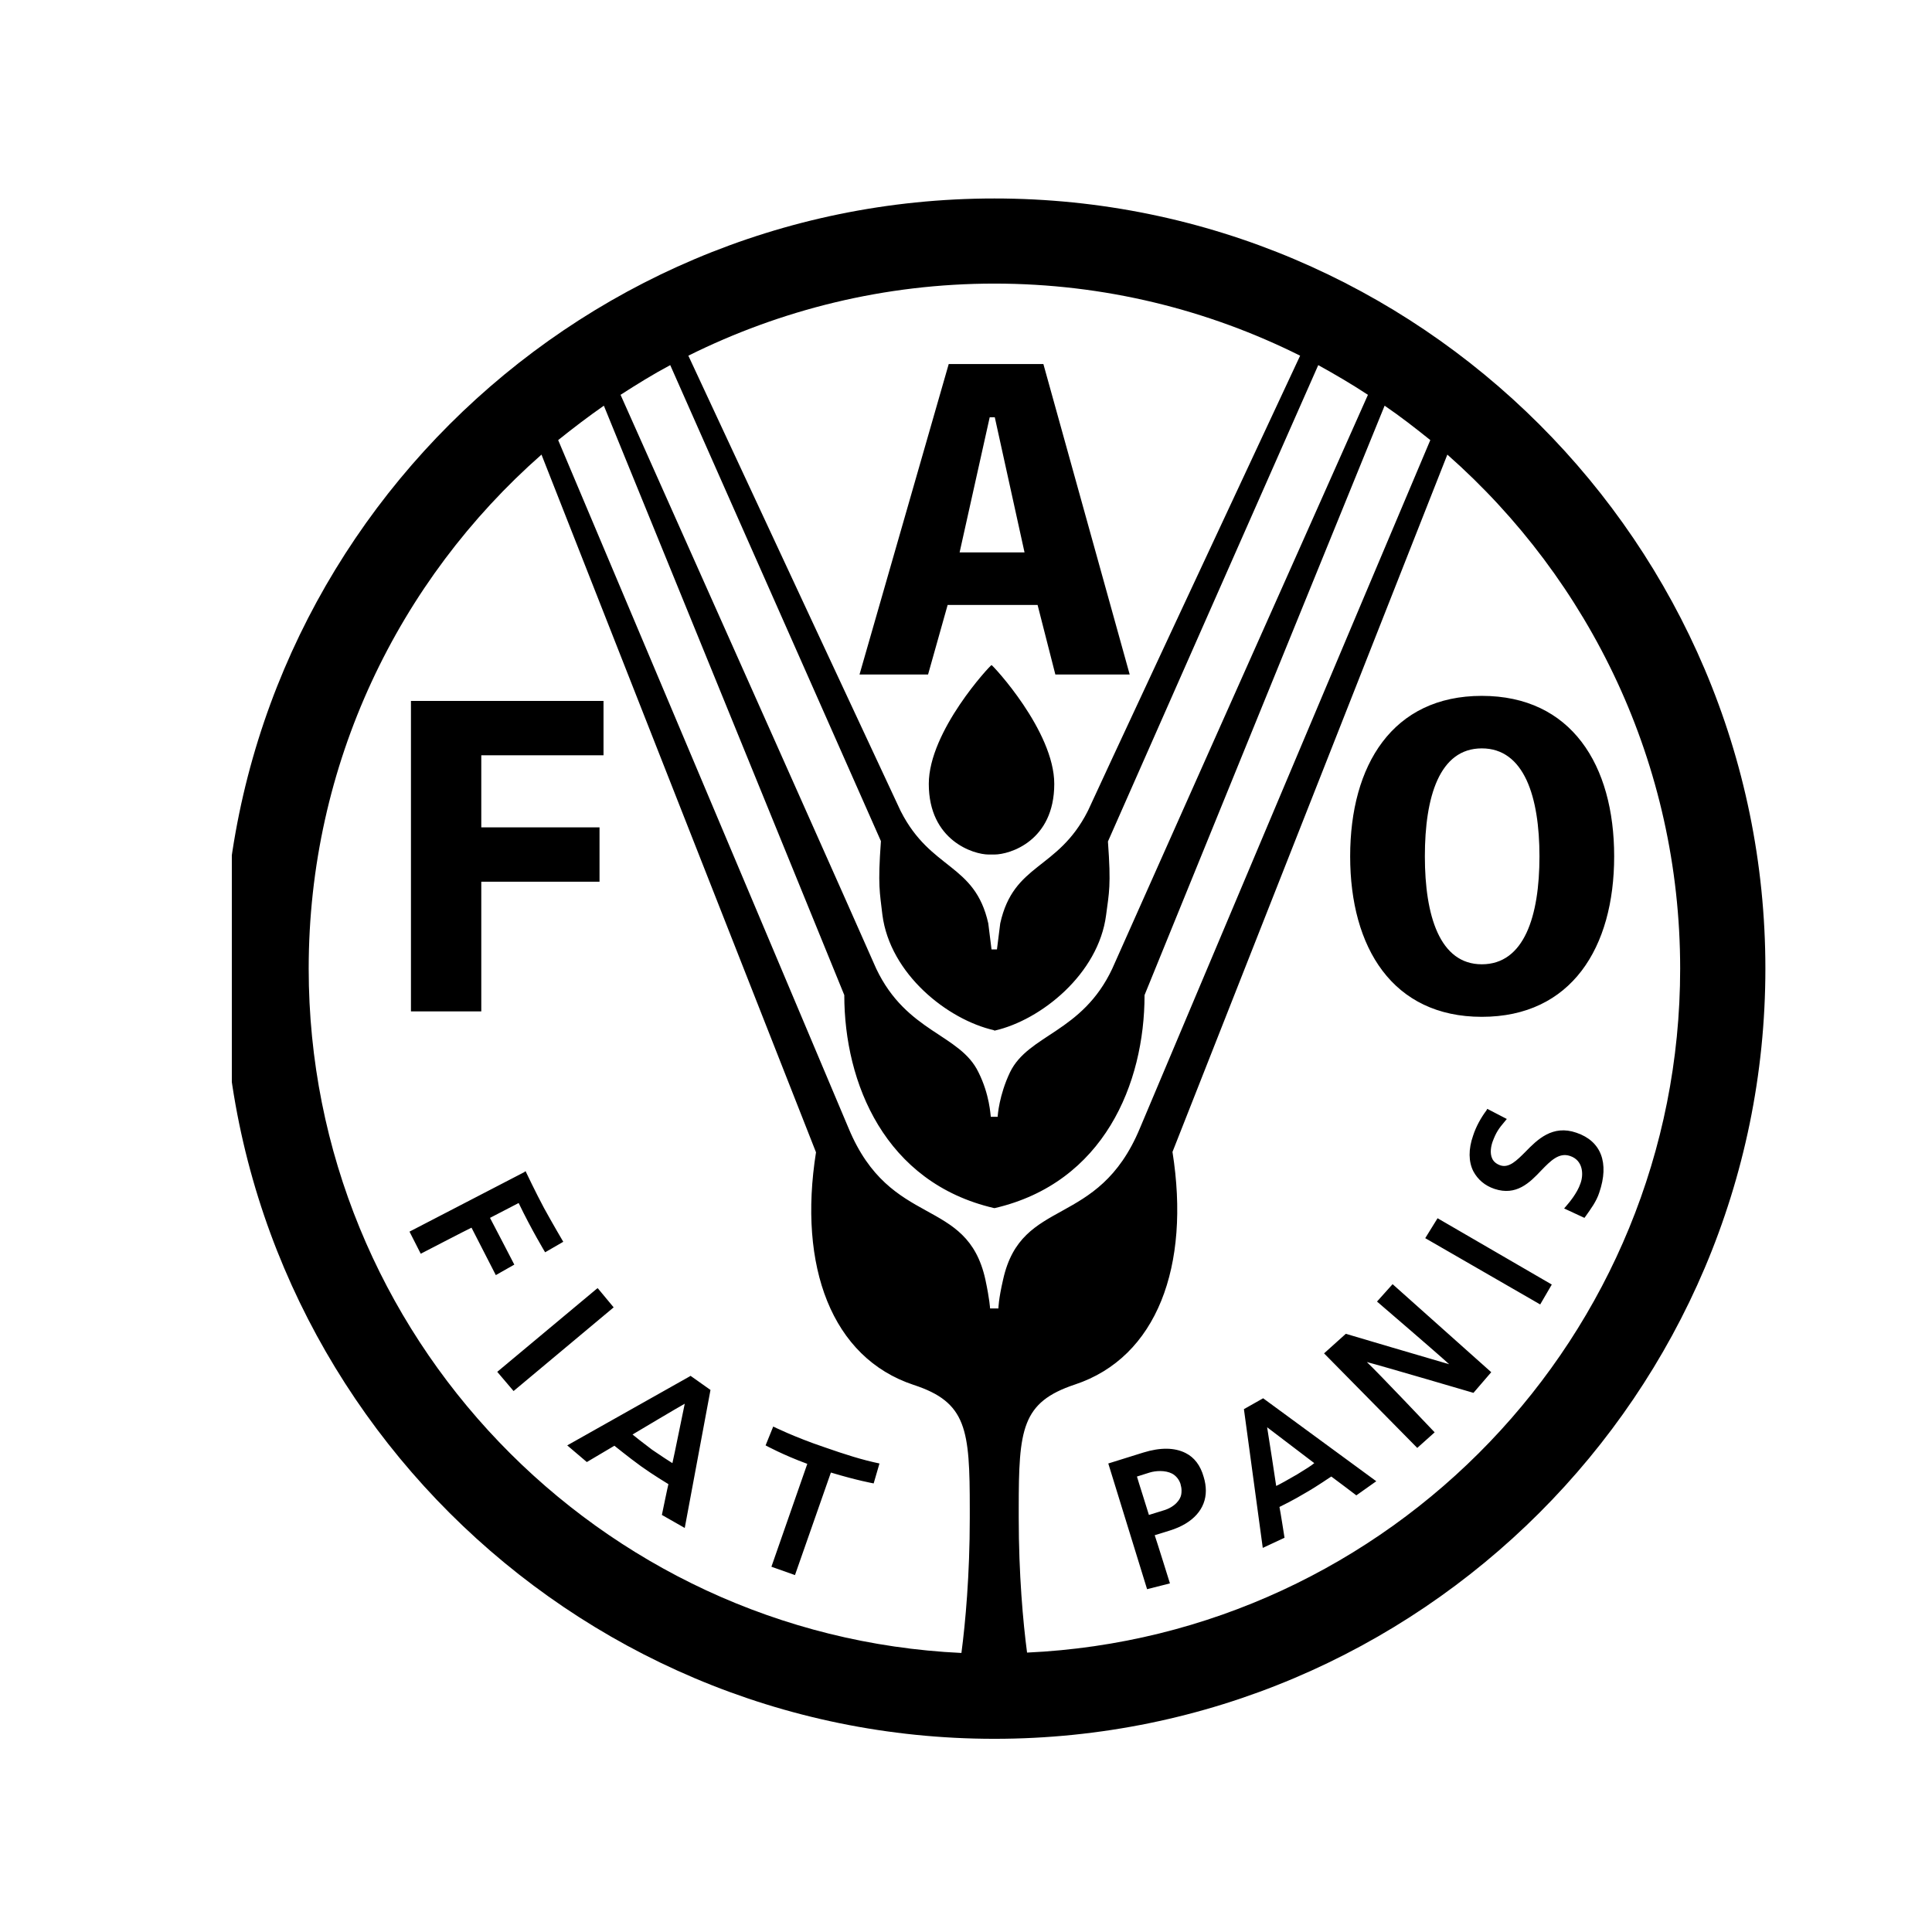
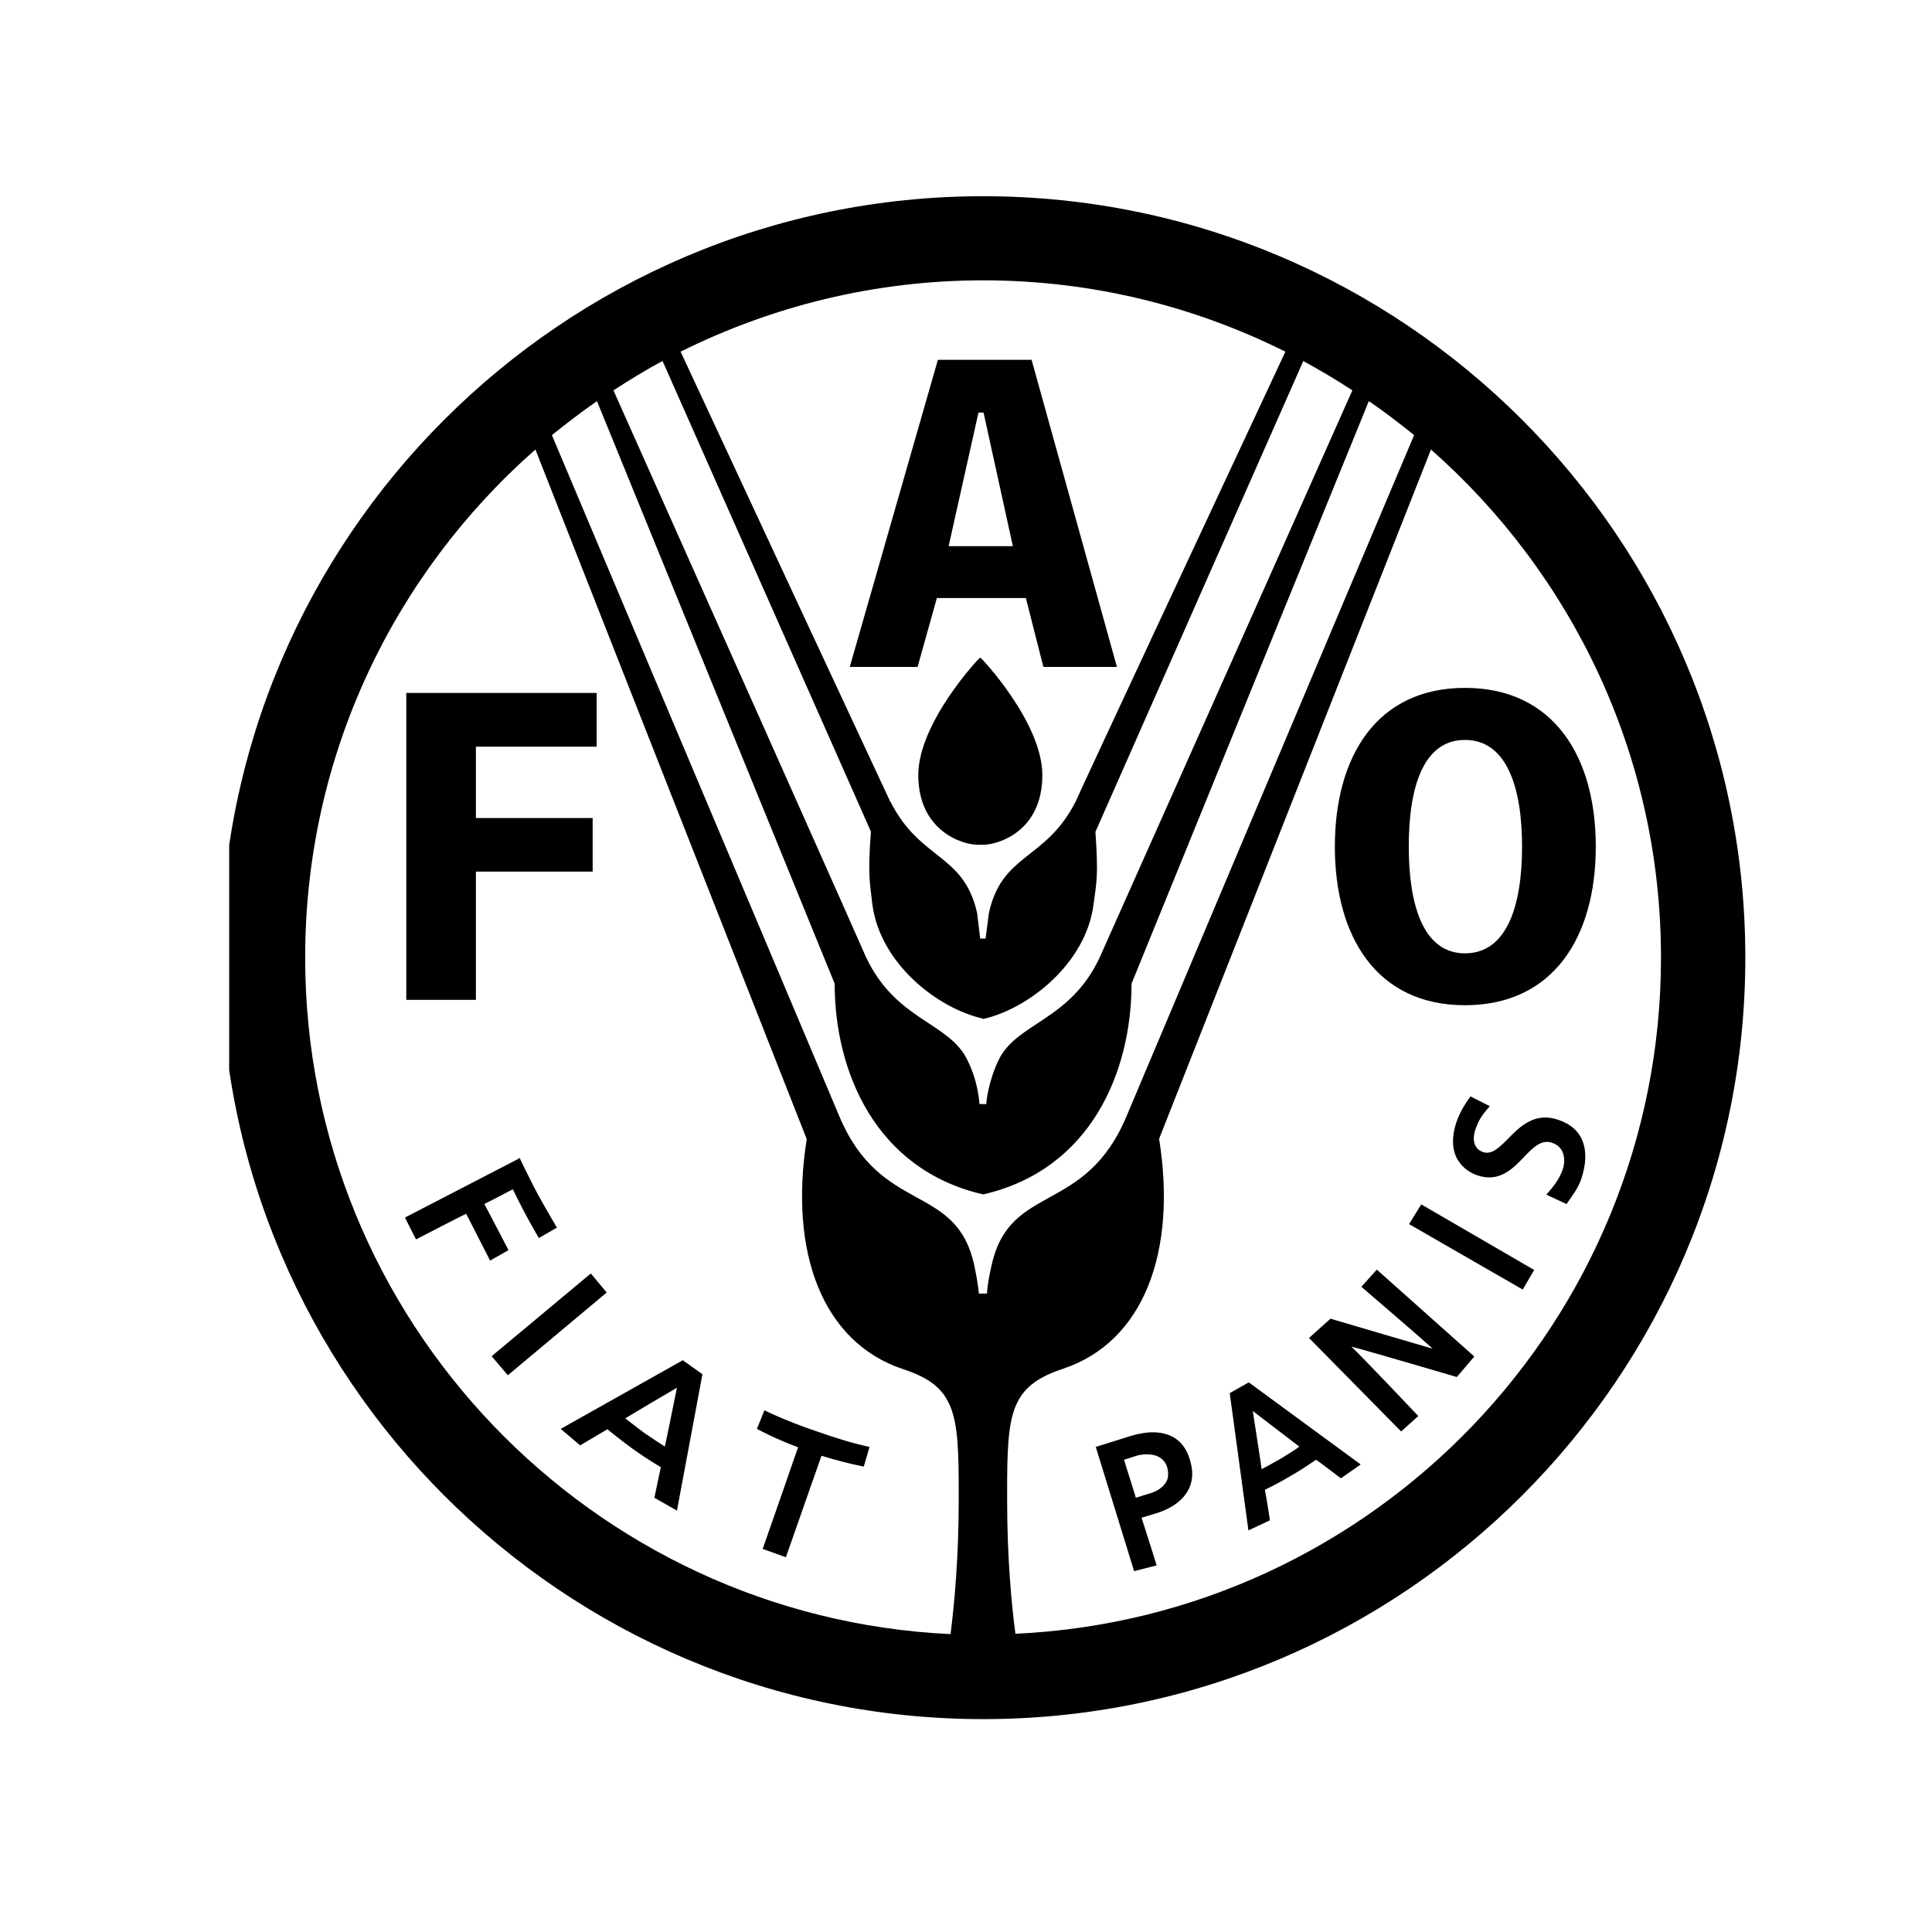
- <svg xmlns="http://www.w3.org/2000/svg" width="512" zoomAndPan="magnify" viewBox="0 0 384 384" height="512" preserveAspectRatio="xMidYMid meet" version="1.0">
+ <svg xmlns="http://www.w3.org/2000/svg" width="58" zoomAndPan="magnify" viewBox="0 0 43.5 43.5" height="58" preserveAspectRatio="xMidYMid meet" version="1.0">
  <defs>
-     <clipPath id="f953b49178">
-       <path d="M 46.078 39 L 351 39 L 351 345.898 L 46.078 345.898 Z M 46.078 39 " clip-rule="nonzero" />
+     <clipPath id="06668df334">
+       <path d="M 5.16 4.367 L 39.309 4.367 L 39.309 38.738 L 5.16 38.738 Z M 5.16 4.367 " clip-rule="nonzero" />
    </clipPath>
  </defs>
-   <g clip-path="url(#f953b49178)">
-     <path fill="#000000" d="M 197.648 345.602 C 113.176 345.602 44.418 276.91 44.418 192.523 C 44.418 108.137 113.176 39.449 197.648 39.449 C 282.121 39.449 350.883 108.137 350.883 192.523 C 350.883 276.91 282.121 345.602 197.648 345.602 Z M 197.074 132.188 C 197.289 132.188 209.543 145.293 209.543 155.805 C 209.543 167.18 200.676 169.844 197.648 169.844 C 197.504 169.844 197.289 169.844 197.145 169.844 L 197 169.844 C 196.785 169.844 196.641 169.844 196.496 169.844 C 193.543 169.844 184.605 167.109 184.605 155.805 C 184.605 145.293 196.855 132.188 197.074 132.188 Z M 81.68 201.02 L 95.66 201.02 L 95.66 175.246 L 119.16 175.246 L 119.16 164.445 L 95.66 164.445 L 95.66 150.117 L 119.953 150.117 L 119.953 139.316 L 81.68 139.316 Z M 209.758 134.059 L 224.535 134.059 L 207.379 72.352 L 188.566 72.352 L 170.836 134.059 L 184.461 134.059 L 188.352 120.234 L 206.227 120.234 Z M 203.633 109.793 L 190.73 109.793 L 196.711 82.938 L 197.723 82.938 Z M 268.355 170.203 C 268.355 188.348 276.789 202.102 294.52 202.102 C 312.324 202.102 320.828 188.348 320.828 170.203 C 320.828 152.059 312.324 138.309 294.52 138.309 C 276.789 138.309 268.355 152.059 268.355 170.203 Z M 283.203 170.203 C 283.203 158.395 286.086 148.746 294.52 148.746 C 302.953 148.746 305.98 158.395 305.98 170.203 C 305.98 182.086 302.953 191.66 294.52 191.66 C 286.16 191.66 283.203 182.012 283.203 170.203 Z M 191.09 328.539 C 191.883 322.562 192.75 312.984 192.75 301.754 C 192.75 298.656 192.75 300.746 192.75 299.879 C 192.75 284.113 192.172 278.711 181.578 275.254 C 165.289 269.855 158.586 251.711 162.188 229.031 L 107.625 90.355 C 79.23 115.34 61.355 151.844 61.355 192.523 C 61.355 265.465 119.016 325.152 191.09 328.539 Z M 197.578 240.117 C 175.883 235.078 167.809 215.277 167.809 197.781 L 120.023 80.633 C 116.926 82.793 113.898 85.098 110.941 87.473 C 121.465 112.387 168.602 224.133 168.676 224.277 C 177.035 244.367 192.172 237.672 195.848 254.305 C 196.711 258.336 196.785 260.062 196.785 260.062 L 198.441 260.062 C 198.441 260.062 198.441 258.336 199.379 254.305 C 203.055 237.742 218.191 244.367 226.551 224.277 C 226.625 224.133 273.762 112.316 284.285 87.473 C 281.328 85.098 278.375 82.793 275.203 80.633 L 227.488 197.781 C 227.488 215.352 219.418 235.078 197.723 240.117 Z M 197.578 204.766 C 188.352 202.676 176.891 193.605 175.379 181.797 C 174.875 177.332 174.441 176.109 175.09 167.18 L 133.215 72.57 C 129.824 74.371 126.582 76.387 123.34 78.473 C 135.879 106.555 174.152 192.383 174.152 192.523 C 180.207 205.27 190.801 205.484 194.477 213.117 C 196.711 217.582 196.855 221.613 196.93 221.973 L 198.297 221.973 C 198.297 221.688 198.586 217.652 200.75 213.117 C 204.426 205.559 215.094 205.27 221.074 192.523 C 221.074 192.453 259.418 106.555 271.887 78.473 C 268.715 76.387 265.402 74.441 262.012 72.57 L 220.211 167.254 C 220.859 176.109 220.426 177.406 219.848 181.867 C 218.336 193.605 206.875 202.75 197.723 204.836 L 197.578 204.836 Z M 198.152 188.707 L 198.805 183.523 C 201.469 171.5 210.191 173.012 216.172 161.277 C 216.172 161.203 216.246 161.133 216.246 161.133 C 216.391 160.699 246.012 97.195 258.41 70.695 C 240.102 61.555 219.488 56.367 197.648 56.367 C 175.812 56.367 155.195 61.555 136.816 70.695 C 149.141 97.195 178.766 160.699 178.98 161.133 C 178.98 161.133 179.055 161.277 179.055 161.277 C 185.035 173.012 193.758 171.574 196.426 183.523 L 197.074 188.707 Z M 333.945 192.523 C 333.945 151.844 316 115.34 287.672 90.355 L 233.039 228.957 C 236.645 251.641 229.941 269.785 213.652 275.184 C 203.055 278.711 202.48 284.039 202.48 299.809 C 202.48 300.672 202.48 298.586 202.48 301.68 C 202.48 312.914 203.344 322.488 204.137 328.465 C 276.285 325.152 333.945 265.465 333.945 192.523 Z M 104.457 232.773 C 104.457 232.773 106.473 237.023 108.133 240.117 C 109.789 243.141 111.953 246.816 111.953 246.816 L 108.348 248.902 C 108.348 248.902 105.609 244.367 103.086 239.109 C 102.363 239.469 98.113 241.703 97.391 242.062 C 97.824 242.855 102.223 251.352 102.223 251.352 L 98.547 253.438 C 98.547 253.438 94.078 244.727 93.715 244.008 C 92.922 244.367 83.625 249.191 83.625 249.191 L 81.391 244.797 L 104.168 232.992 Z M 118.797 256.031 L 121.969 259.848 L 102.078 276.48 L 98.832 272.664 L 118.582 256.176 Z M 137.25 273.457 L 141.215 276.262 L 136.098 303.695 L 131.555 301.105 C 131.555 301.105 132.711 295.488 132.852 294.984 C 132.637 294.84 129.969 293.258 127.449 291.457 C 124.852 289.586 122.332 287.496 122.113 287.352 C 121.609 287.641 116.637 290.594 116.637 290.594 L 112.742 287.281 L 137.035 273.598 Z M 125.719 285.121 C 126.148 285.48 127.879 286.848 129.609 288.145 C 131.41 289.367 133.141 290.52 133.645 290.809 C 133.934 289.656 135.738 280.656 136.098 279 C 134.656 279.793 126.801 284.473 125.719 285.121 Z M 153.684 283.535 C 153.684 283.535 157.863 285.625 163.848 287.641 C 167.953 289.078 171.344 290.16 174.801 290.879 L 173.648 294.84 C 173.648 294.84 170.406 294.266 165.145 292.68 C 164.855 293.543 158.008 313.059 158.008 313.059 L 153.324 311.402 C 153.324 311.402 160.172 291.816 160.457 290.953 C 155.559 289.152 152.168 287.281 152.168 287.281 Z M 235.633 288.793 C 237.363 289.656 238.59 291.238 239.238 293.543 C 239.527 294.48 239.672 295.418 239.672 296.281 C 239.672 299.879 237.148 302.762 232.535 304.199 C 232.535 304.199 230.227 304.922 229.508 305.137 C 229.797 305.93 232.535 314.711 232.535 314.711 L 227.992 315.863 L 220.281 290.879 L 227.199 288.719 C 230.66 287.641 233.473 287.711 235.633 288.793 Z M 225.977 293.473 C 226.191 294.266 228.137 300.312 228.355 301.105 C 229.293 300.816 231.383 300.168 231.383 300.168 C 232.102 299.953 233.688 299.305 234.48 297.863 C 234.77 297.359 234.84 296.855 234.84 296.281 C 234.84 295.848 234.77 295.418 234.625 294.914 C 234.336 294.047 233.758 293.328 232.969 292.895 C 231.598 292.176 229.652 292.32 228.5 292.68 C 228.5 292.68 226.625 293.258 225.977 293.473 Z M 251.059 277.918 L 273.547 294.406 L 269.582 297.215 C 269.582 297.215 265.039 293.762 264.609 293.473 C 264.32 293.617 262.012 295.273 259.492 296.711 C 257.113 298.152 254.59 299.375 254.301 299.52 C 254.445 300.098 255.309 305.641 255.309 305.641 L 250.984 307.656 L 247.238 280.078 Z M 253.652 295.344 C 254.301 295.055 256.102 294.047 257.832 293.039 C 259.348 292.105 260.645 291.312 261.223 290.809 C 260.285 290.09 253.293 284.762 251.852 283.68 C 252.141 285.48 253.508 294.191 253.652 295.344 Z M 276.789 255.238 L 296.395 272.734 L 292.863 276.84 C 292.863 276.84 274.484 271.438 271.672 270.719 C 273.762 272.664 285.148 284.688 285.148 284.688 L 281.691 287.785 L 263.168 268.992 L 267.492 265.102 C 267.492 265.102 285.223 270.359 288.031 271.152 C 285.941 269.207 273.691 258.695 273.691 258.695 Z M 285.727 242.133 L 308.43 255.312 L 306.125 259.27 L 283.277 246.094 Z M 295.602 220.391 L 299.492 222.406 L 299.133 222.84 C 297.836 224.352 297.332 225.141 296.684 226.871 C 296.395 227.66 296.035 229.176 296.609 230.324 C 296.898 230.902 297.402 231.336 298.195 231.621 C 299.926 232.199 301.438 230.688 303.168 228.957 C 305.547 226.512 308.574 223.484 313.332 225.141 C 318.234 226.797 319.891 231.117 317.871 237.023 C 317.297 238.824 316.145 240.336 315.133 241.773 L 314.918 242.062 L 310.883 240.191 L 311.312 239.688 C 311.816 239.109 313.477 237.168 314.125 235.223 C 314.773 233.496 314.699 230.613 312.035 229.75 C 309.871 229.031 308.215 230.688 306.34 232.629 C 304.035 235.078 301.367 237.742 297.043 236.301 C 295.098 235.652 293.727 234.43 292.863 232.848 C 291.852 230.902 291.852 228.383 292.789 225.719 C 293.367 223.918 294.375 222.117 295.457 220.68 Z M 295.602 220.391 " fill-opacity="1" fill-rule="nonzero" />
+   <g clip-path="url(#06668df334)">
+     <path fill="#000000" d="M 22.137 38.707 C 12.676 38.707 4.973 31.012 4.973 21.562 C 4.973 12.109 12.676 4.418 22.137 4.418 C 31.598 4.418 39.297 12.109 39.297 21.562 C 39.297 31.012 31.598 38.707 22.137 38.707 Z M 22.07 14.805 C 22.094 14.805 23.469 16.273 23.469 17.449 C 23.469 18.723 22.473 19.02 22.137 19.02 C 22.121 19.02 22.094 19.02 22.078 19.02 L 22.062 19.02 C 22.039 19.02 22.023 19.02 22.008 19.02 C 21.676 19.02 20.676 18.715 20.676 17.449 C 20.676 16.273 22.047 14.805 22.07 14.805 Z M 9.148 22.512 L 10.715 22.512 L 10.715 19.625 L 13.344 19.625 L 13.344 18.418 L 10.715 18.418 L 10.715 16.812 L 13.434 16.812 L 13.434 15.602 L 9.148 15.602 Z M 23.492 15.016 L 25.148 15.016 L 23.227 8.102 L 21.117 8.102 L 19.133 15.016 L 20.66 15.016 L 21.094 13.465 L 23.098 13.465 Z M 22.805 12.297 L 21.359 12.297 L 22.031 9.289 L 22.145 9.289 Z M 30.055 19.062 C 30.055 21.094 31 22.633 32.984 22.633 C 34.977 22.633 35.93 21.094 35.93 19.062 C 35.93 17.031 34.977 15.488 32.984 15.488 C 31 15.488 30.055 17.031 30.055 19.062 Z M 31.719 19.062 C 31.719 17.738 32.039 16.66 32.984 16.66 C 33.93 16.66 34.27 17.738 34.27 19.062 C 34.27 20.391 33.93 21.465 32.984 21.465 C 32.047 21.465 31.719 20.383 31.719 19.062 Z M 21.402 36.793 C 21.488 36.125 21.586 35.051 21.586 33.793 C 21.586 33.449 21.586 33.684 21.586 33.586 C 21.586 31.82 21.523 31.215 20.336 30.828 C 18.512 30.223 17.762 28.191 18.164 25.648 L 12.055 10.121 C 8.875 12.918 6.871 17.004 6.871 21.562 C 6.871 29.73 13.328 36.414 21.402 36.793 Z M 22.129 26.891 C 19.699 26.328 18.793 24.109 18.793 22.148 L 13.441 9.031 C 13.094 9.273 12.758 9.531 12.426 9.797 C 13.602 12.586 18.883 25.102 18.891 25.117 C 19.828 27.367 21.523 26.617 21.934 28.48 C 22.031 28.934 22.039 29.125 22.039 29.125 L 22.223 29.125 C 22.223 29.125 22.223 28.934 22.328 28.48 C 22.742 26.625 24.438 27.367 25.371 25.117 C 25.379 25.102 30.66 12.578 31.84 9.797 C 31.508 9.531 31.176 9.273 30.82 9.031 L 25.477 22.148 C 25.477 24.117 24.574 26.328 22.145 26.891 Z M 22.129 22.934 C 21.094 22.699 19.812 21.684 19.641 20.359 C 19.586 19.859 19.535 19.723 19.609 18.723 L 14.918 8.129 C 14.539 8.328 14.176 8.555 13.812 8.789 C 15.219 11.934 19.504 21.547 19.504 21.562 C 20.184 22.988 21.367 23.012 21.781 23.867 C 22.031 24.367 22.047 24.82 22.055 24.859 L 22.207 24.859 C 22.207 24.828 22.242 24.375 22.484 23.867 C 22.895 23.02 24.09 22.988 24.758 21.562 C 24.758 21.555 29.055 11.934 30.449 8.789 C 30.094 8.555 29.723 8.336 29.344 8.129 L 24.664 18.73 C 24.734 19.723 24.688 19.867 24.621 20.367 C 24.453 21.684 23.168 22.707 22.145 22.941 L 22.129 22.941 Z M 22.191 21.133 L 22.266 20.555 C 22.562 19.207 23.539 19.375 24.211 18.062 C 24.211 18.055 24.219 18.047 24.219 18.047 C 24.234 17.996 27.551 10.887 28.941 7.918 C 26.891 6.895 24.582 6.312 22.137 6.312 C 19.691 6.312 17.383 6.895 15.324 7.918 C 16.703 10.887 20.02 17.996 20.043 18.047 C 20.043 18.047 20.055 18.062 20.055 18.062 C 20.723 19.375 21.699 19.215 22 20.555 L 22.07 21.133 Z M 37.398 21.562 C 37.398 17.004 35.391 12.918 32.219 10.121 L 26.098 25.641 C 26.504 28.184 25.754 30.215 23.93 30.82 C 22.742 31.215 22.676 31.812 22.676 33.578 C 22.676 33.672 22.676 33.441 22.676 33.785 C 22.676 35.043 22.773 36.117 22.863 36.785 C 30.941 36.414 37.398 29.73 37.398 21.562 Z M 11.699 26.07 C 11.699 26.07 11.926 26.547 12.109 26.891 C 12.297 27.23 12.539 27.641 12.539 27.641 L 12.133 27.875 C 12.133 27.875 11.828 27.367 11.547 26.777 C 11.465 26.82 10.988 27.07 10.906 27.109 C 10.957 27.199 11.449 28.148 11.449 28.148 L 11.035 28.383 C 11.035 28.383 10.535 27.406 10.496 27.328 C 10.406 27.367 9.367 27.906 9.367 27.906 L 9.117 27.414 L 11.668 26.094 Z M 13.305 28.676 L 13.66 29.102 L 11.434 30.965 L 11.07 30.535 L 13.281 28.691 Z M 15.371 30.625 L 15.816 30.941 L 15.242 34.012 L 14.734 33.723 C 14.734 33.723 14.863 33.094 14.879 33.035 C 14.855 33.02 14.555 32.844 14.273 32.641 C 13.984 32.434 13.699 32.199 13.676 32.18 C 13.621 32.215 13.062 32.543 13.062 32.543 L 12.625 32.172 L 15.348 30.641 Z M 14.078 31.934 C 14.129 31.973 14.32 32.125 14.516 32.27 C 14.719 32.406 14.91 32.535 14.969 32.57 C 15 32.441 15.203 31.434 15.242 31.246 C 15.082 31.336 14.199 31.859 14.078 31.934 Z M 17.211 31.754 C 17.211 31.754 17.68 31.988 18.352 32.215 C 18.809 32.375 19.191 32.496 19.578 32.578 L 19.449 33.02 C 19.449 33.02 19.086 32.957 18.496 32.777 C 18.461 32.875 17.695 35.062 17.695 35.062 L 17.172 34.875 C 17.172 34.875 17.938 32.684 17.969 32.586 C 17.422 32.383 17.043 32.172 17.043 32.172 Z M 26.391 32.344 C 26.582 32.441 26.719 32.617 26.793 32.875 C 26.824 32.98 26.844 33.086 26.844 33.184 C 26.844 33.586 26.559 33.906 26.043 34.07 C 26.043 34.07 25.785 34.148 25.703 34.172 C 25.734 34.262 26.043 35.246 26.043 35.246 L 25.535 35.375 L 24.672 32.578 L 25.445 32.336 C 25.832 32.215 26.148 32.223 26.391 32.344 Z M 25.309 32.867 C 25.332 32.957 25.551 33.633 25.574 33.723 C 25.68 33.691 25.914 33.617 25.914 33.617 C 25.992 33.594 26.172 33.52 26.262 33.359 C 26.293 33.301 26.301 33.246 26.301 33.184 C 26.301 33.133 26.293 33.086 26.277 33.027 C 26.246 32.93 26.18 32.852 26.09 32.801 C 25.938 32.723 25.719 32.738 25.59 32.777 C 25.59 32.777 25.379 32.844 25.309 32.867 Z M 28.117 31.125 L 30.637 32.973 L 30.191 33.285 C 30.191 33.285 29.684 32.898 29.633 32.867 C 29.602 32.883 29.344 33.07 29.062 33.23 C 28.797 33.391 28.512 33.527 28.48 33.543 C 28.496 33.609 28.594 34.23 28.594 34.23 L 28.109 34.457 L 27.688 31.367 Z M 28.406 33.078 C 28.48 33.043 28.684 32.93 28.875 32.82 C 29.047 32.715 29.191 32.625 29.254 32.57 C 29.148 32.488 28.367 31.891 28.207 31.77 C 28.238 31.973 28.391 32.949 28.406 33.078 Z M 31 28.586 L 33.195 30.543 L 32.801 31.004 C 32.801 31.004 30.742 30.398 30.426 30.32 C 30.66 30.535 31.934 31.883 31.934 31.883 L 31.547 32.23 L 29.473 30.125 L 29.957 29.691 C 29.957 29.691 31.941 30.277 32.258 30.367 C 32.023 30.148 30.652 28.973 30.652 28.973 Z M 32 27.117 L 34.543 28.594 L 34.285 29.035 L 31.727 27.562 Z M 33.105 24.684 L 33.543 24.906 L 33.5 24.957 C 33.355 25.125 33.301 25.215 33.227 25.406 C 33.195 25.496 33.152 25.668 33.219 25.793 C 33.25 25.859 33.309 25.91 33.395 25.941 C 33.59 26.004 33.758 25.836 33.953 25.641 C 34.219 25.367 34.559 25.027 35.09 25.215 C 35.641 25.398 35.824 25.883 35.602 26.547 C 35.535 26.746 35.406 26.918 35.293 27.078 L 35.27 27.109 L 34.816 26.898 L 34.863 26.844 C 34.922 26.777 35.109 26.562 35.18 26.344 C 35.254 26.148 35.246 25.828 34.945 25.73 C 34.703 25.648 34.52 25.836 34.309 26.055 C 34.051 26.328 33.75 26.625 33.266 26.465 C 33.051 26.391 32.895 26.254 32.801 26.078 C 32.688 25.859 32.688 25.578 32.789 25.277 C 32.855 25.078 32.969 24.875 33.09 24.715 Z M 33.105 24.684 " fill-opacity="1" fill-rule="nonzero" />
  </g>
</svg>
